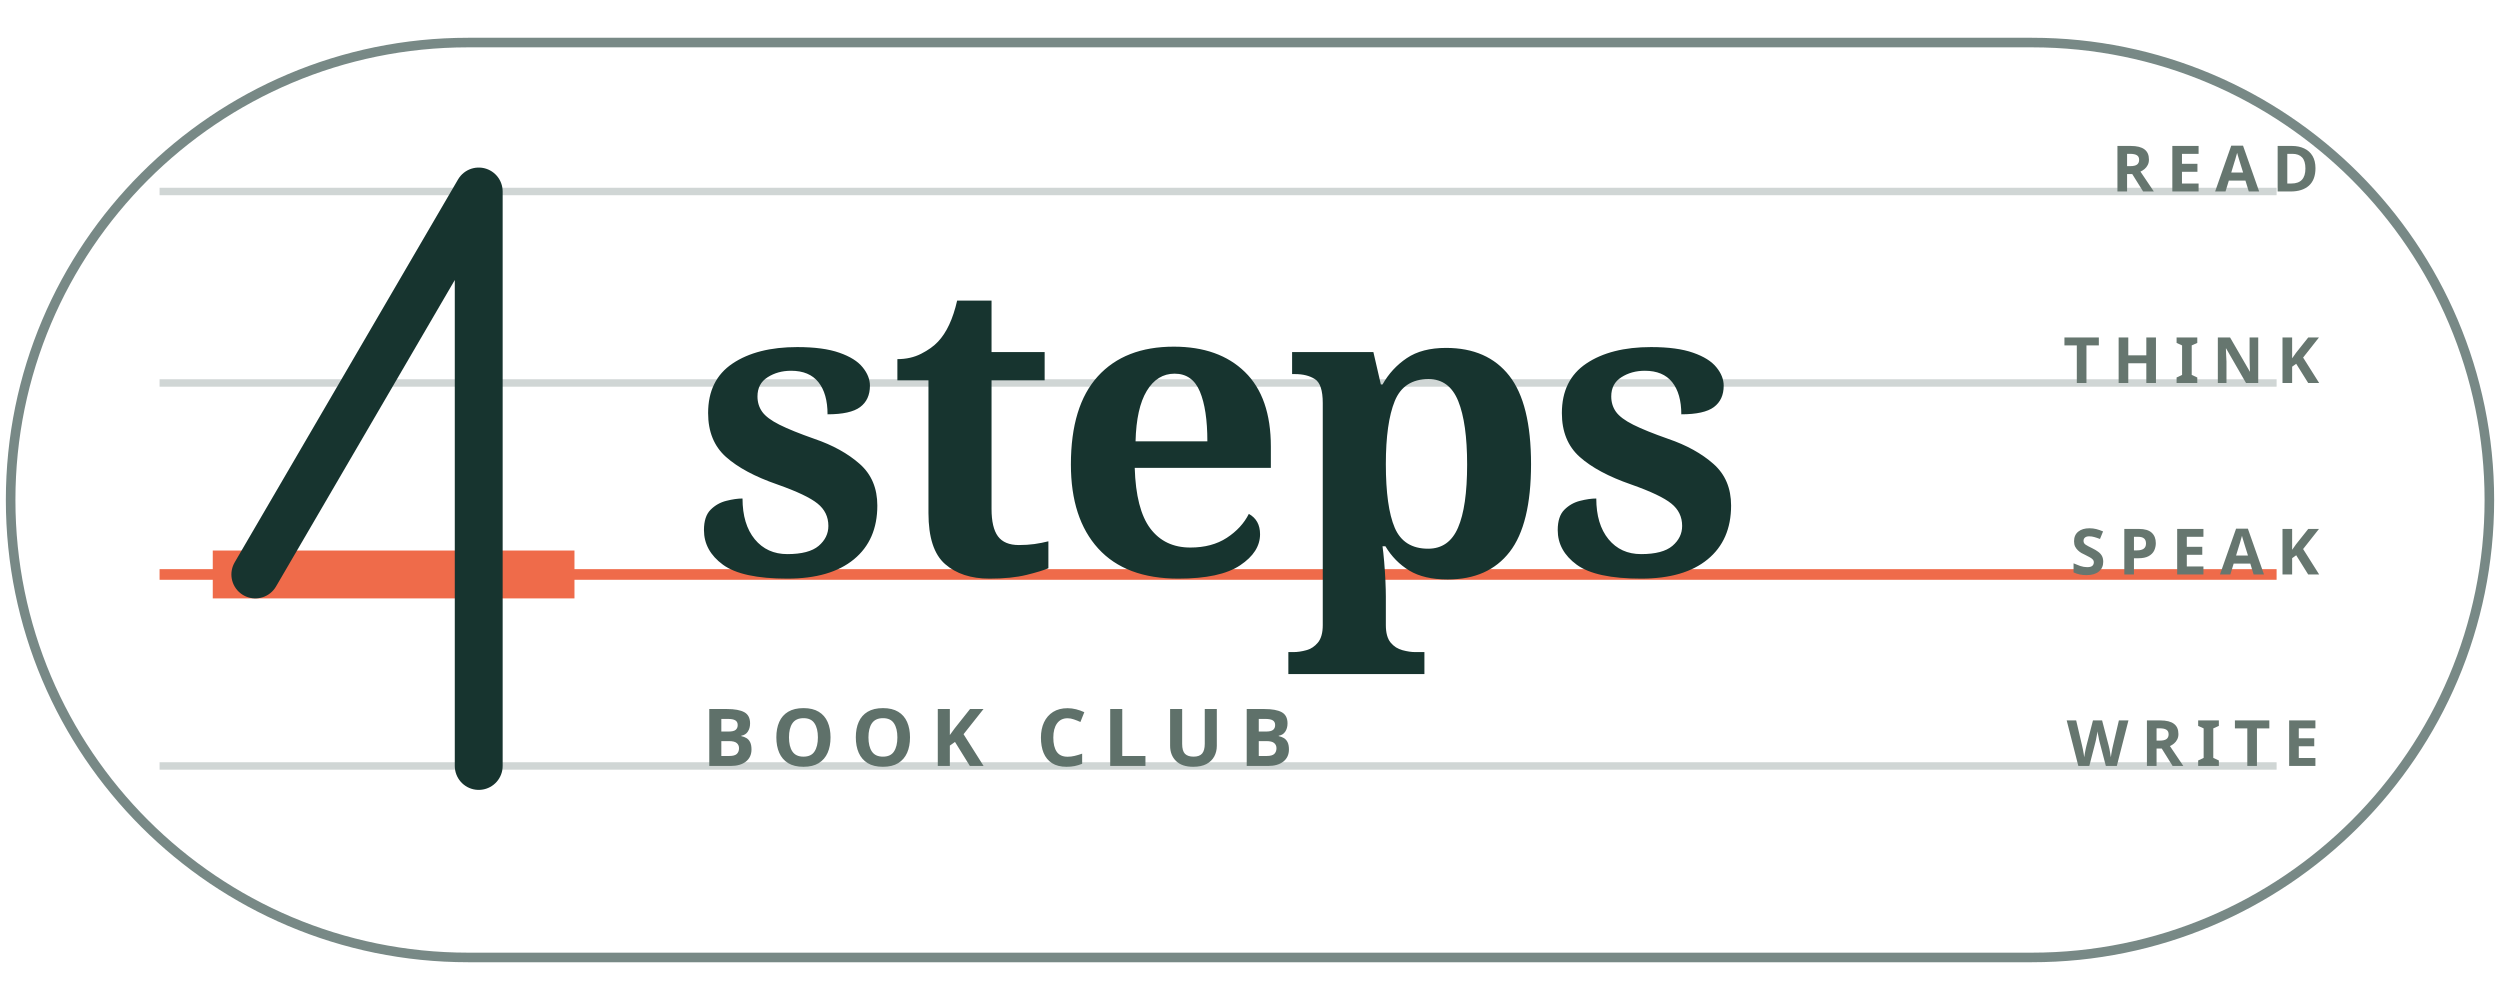
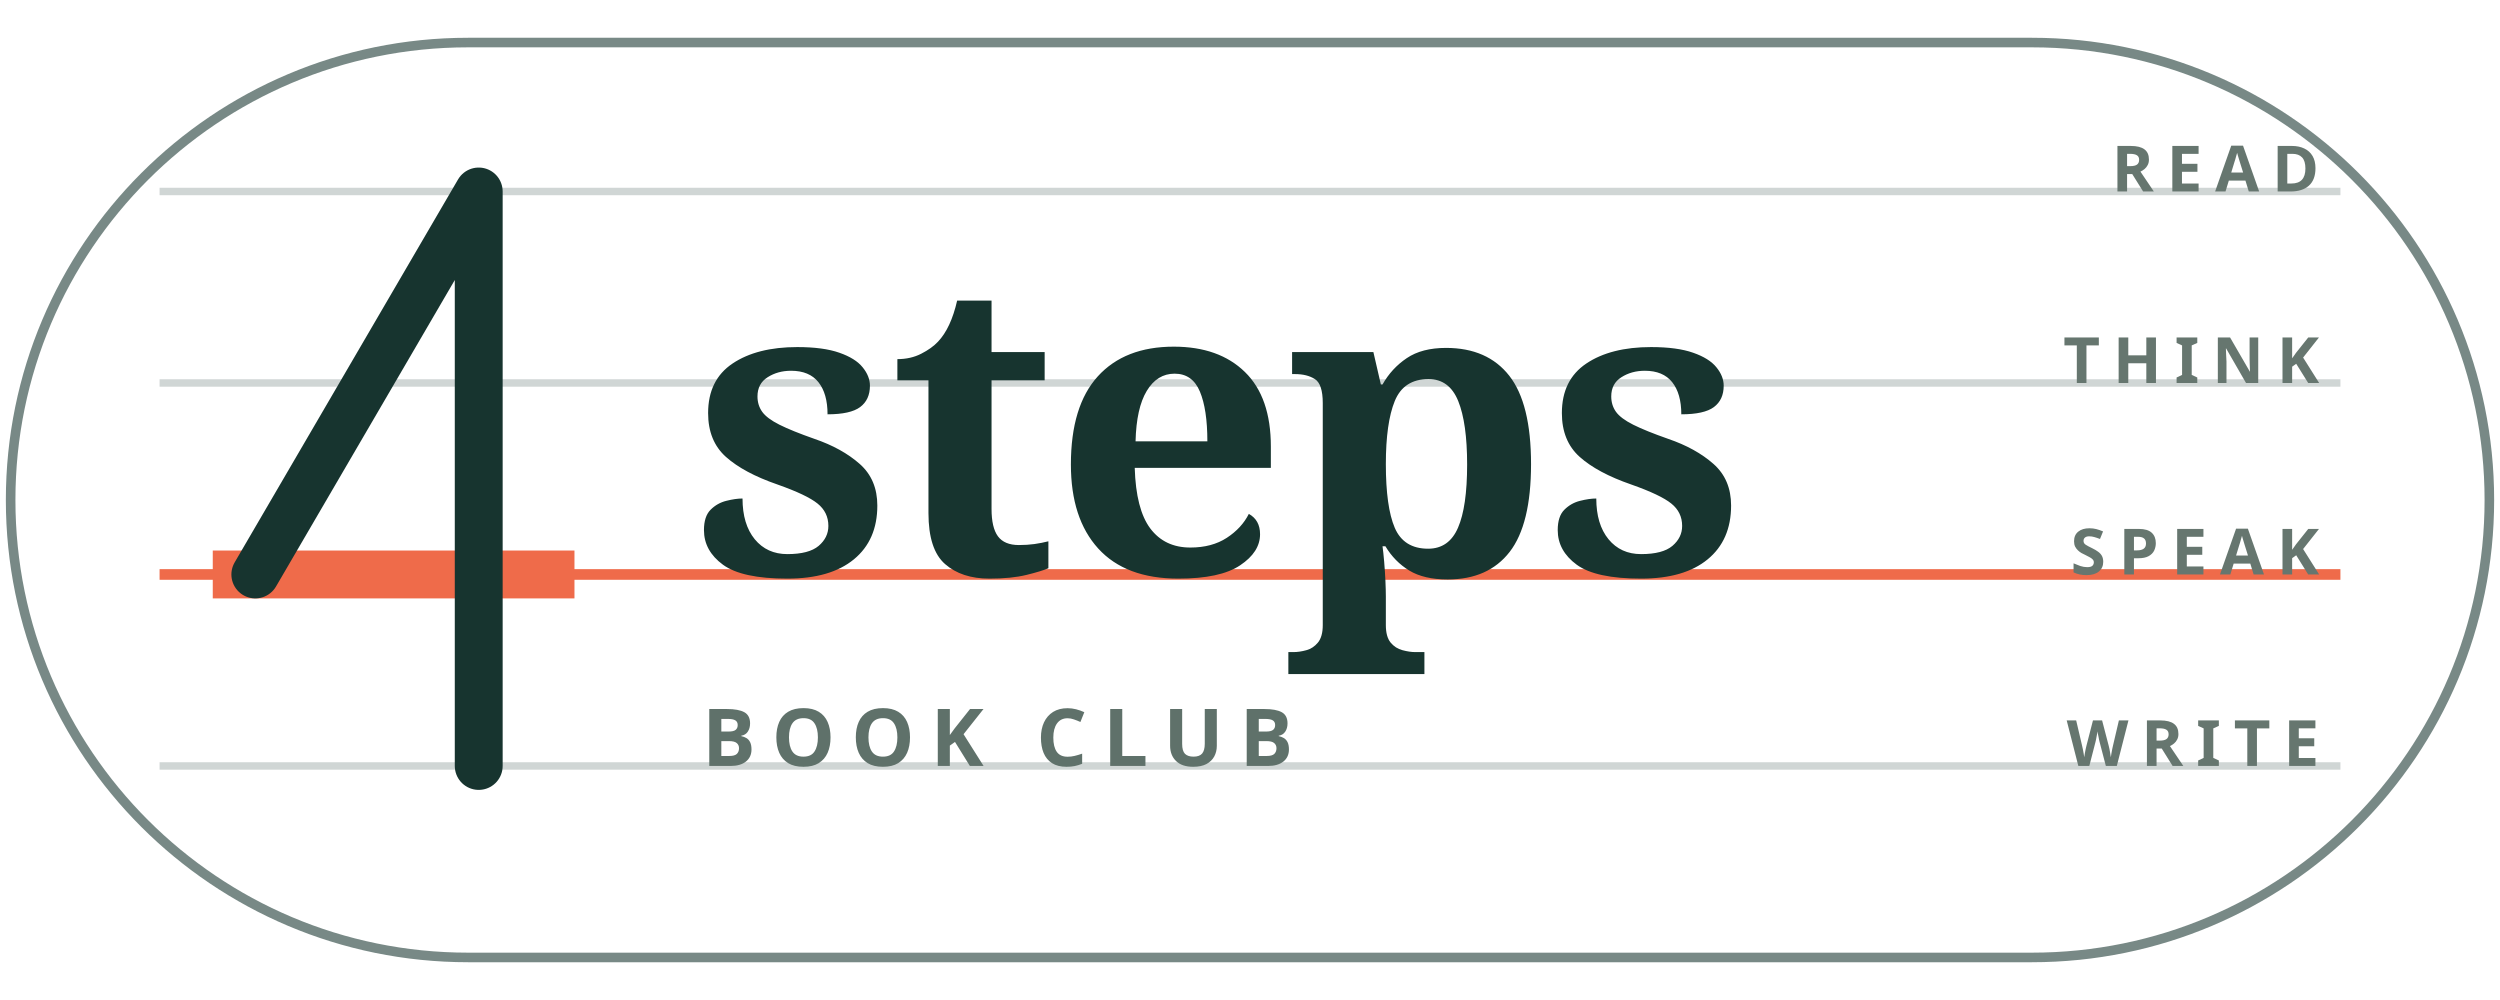
<svg xmlns="http://www.w3.org/2000/svg" viewBox="0 16 470 188" role="img" aria-labelledby="l-title l-desc">
  <g aria-hidden="true">
    <rect x="2" y="24" width="466" height="172" rx="86" fill="none" stroke="#17342F" stroke-opacity="0.58" stroke-width="1.8" />
    <g stroke="#17342F" stroke-opacity="0.2" stroke-width="1.4">
-       <line x1="30" y1="52" x2="428" y2="52" />
-       <line x1="30" y1="88" x2="428" y2="88" />
-       <line x1="30" y1="160" x2="428" y2="160" />
+       <line x1="30" y1="52" x2="440" y2="52" />
+       <line x1="30" y1="88" x2="440" y2="88" />
+       <line x1="30" y1="160" x2="440" y2="160" />
    </g>
-     <line x1="30" y1="124" x2="428" y2="124" stroke="#EF6B4A" stroke-width="2" />
+     <line x1="30" y1="124" x2="440" y2="124" stroke="#EF6B4A" stroke-width="2" />
    <line x1="40" y1="124" x2="108" y2="124" stroke="#EF6B4A" stroke-width="9" />
    <path d="M48 124 L90 52 V160" fill="none" stroke="#17342F" stroke-width="9" stroke-linejoin="round" stroke-linecap="round" />
    <text x="130" y="124" font-family="Gowun Batang, serif" font-weight="700" font-size="78" letter-spacing="-1" fill="#17342F">steps</text>
    <text x="132" y="160" font-family="IBM Plex Sans KR, sans-serif" font-weight="600" font-size="15" letter-spacing="3" fill="#5f716a">BOOK CLUB</text>
    <g font-family="IBM Plex Sans KR, sans-serif" font-weight="600" font-size="12" letter-spacing="2.4" fill="#66766F" text-anchor="end">
      <text x="436" y="52">READ</text>
      <text x="436" y="88">THINK</text>
      <text x="436" y="124">SPEAK</text>
      <text x="436" y="160">WRITE</text>
    </g>
  </g>
</svg>
